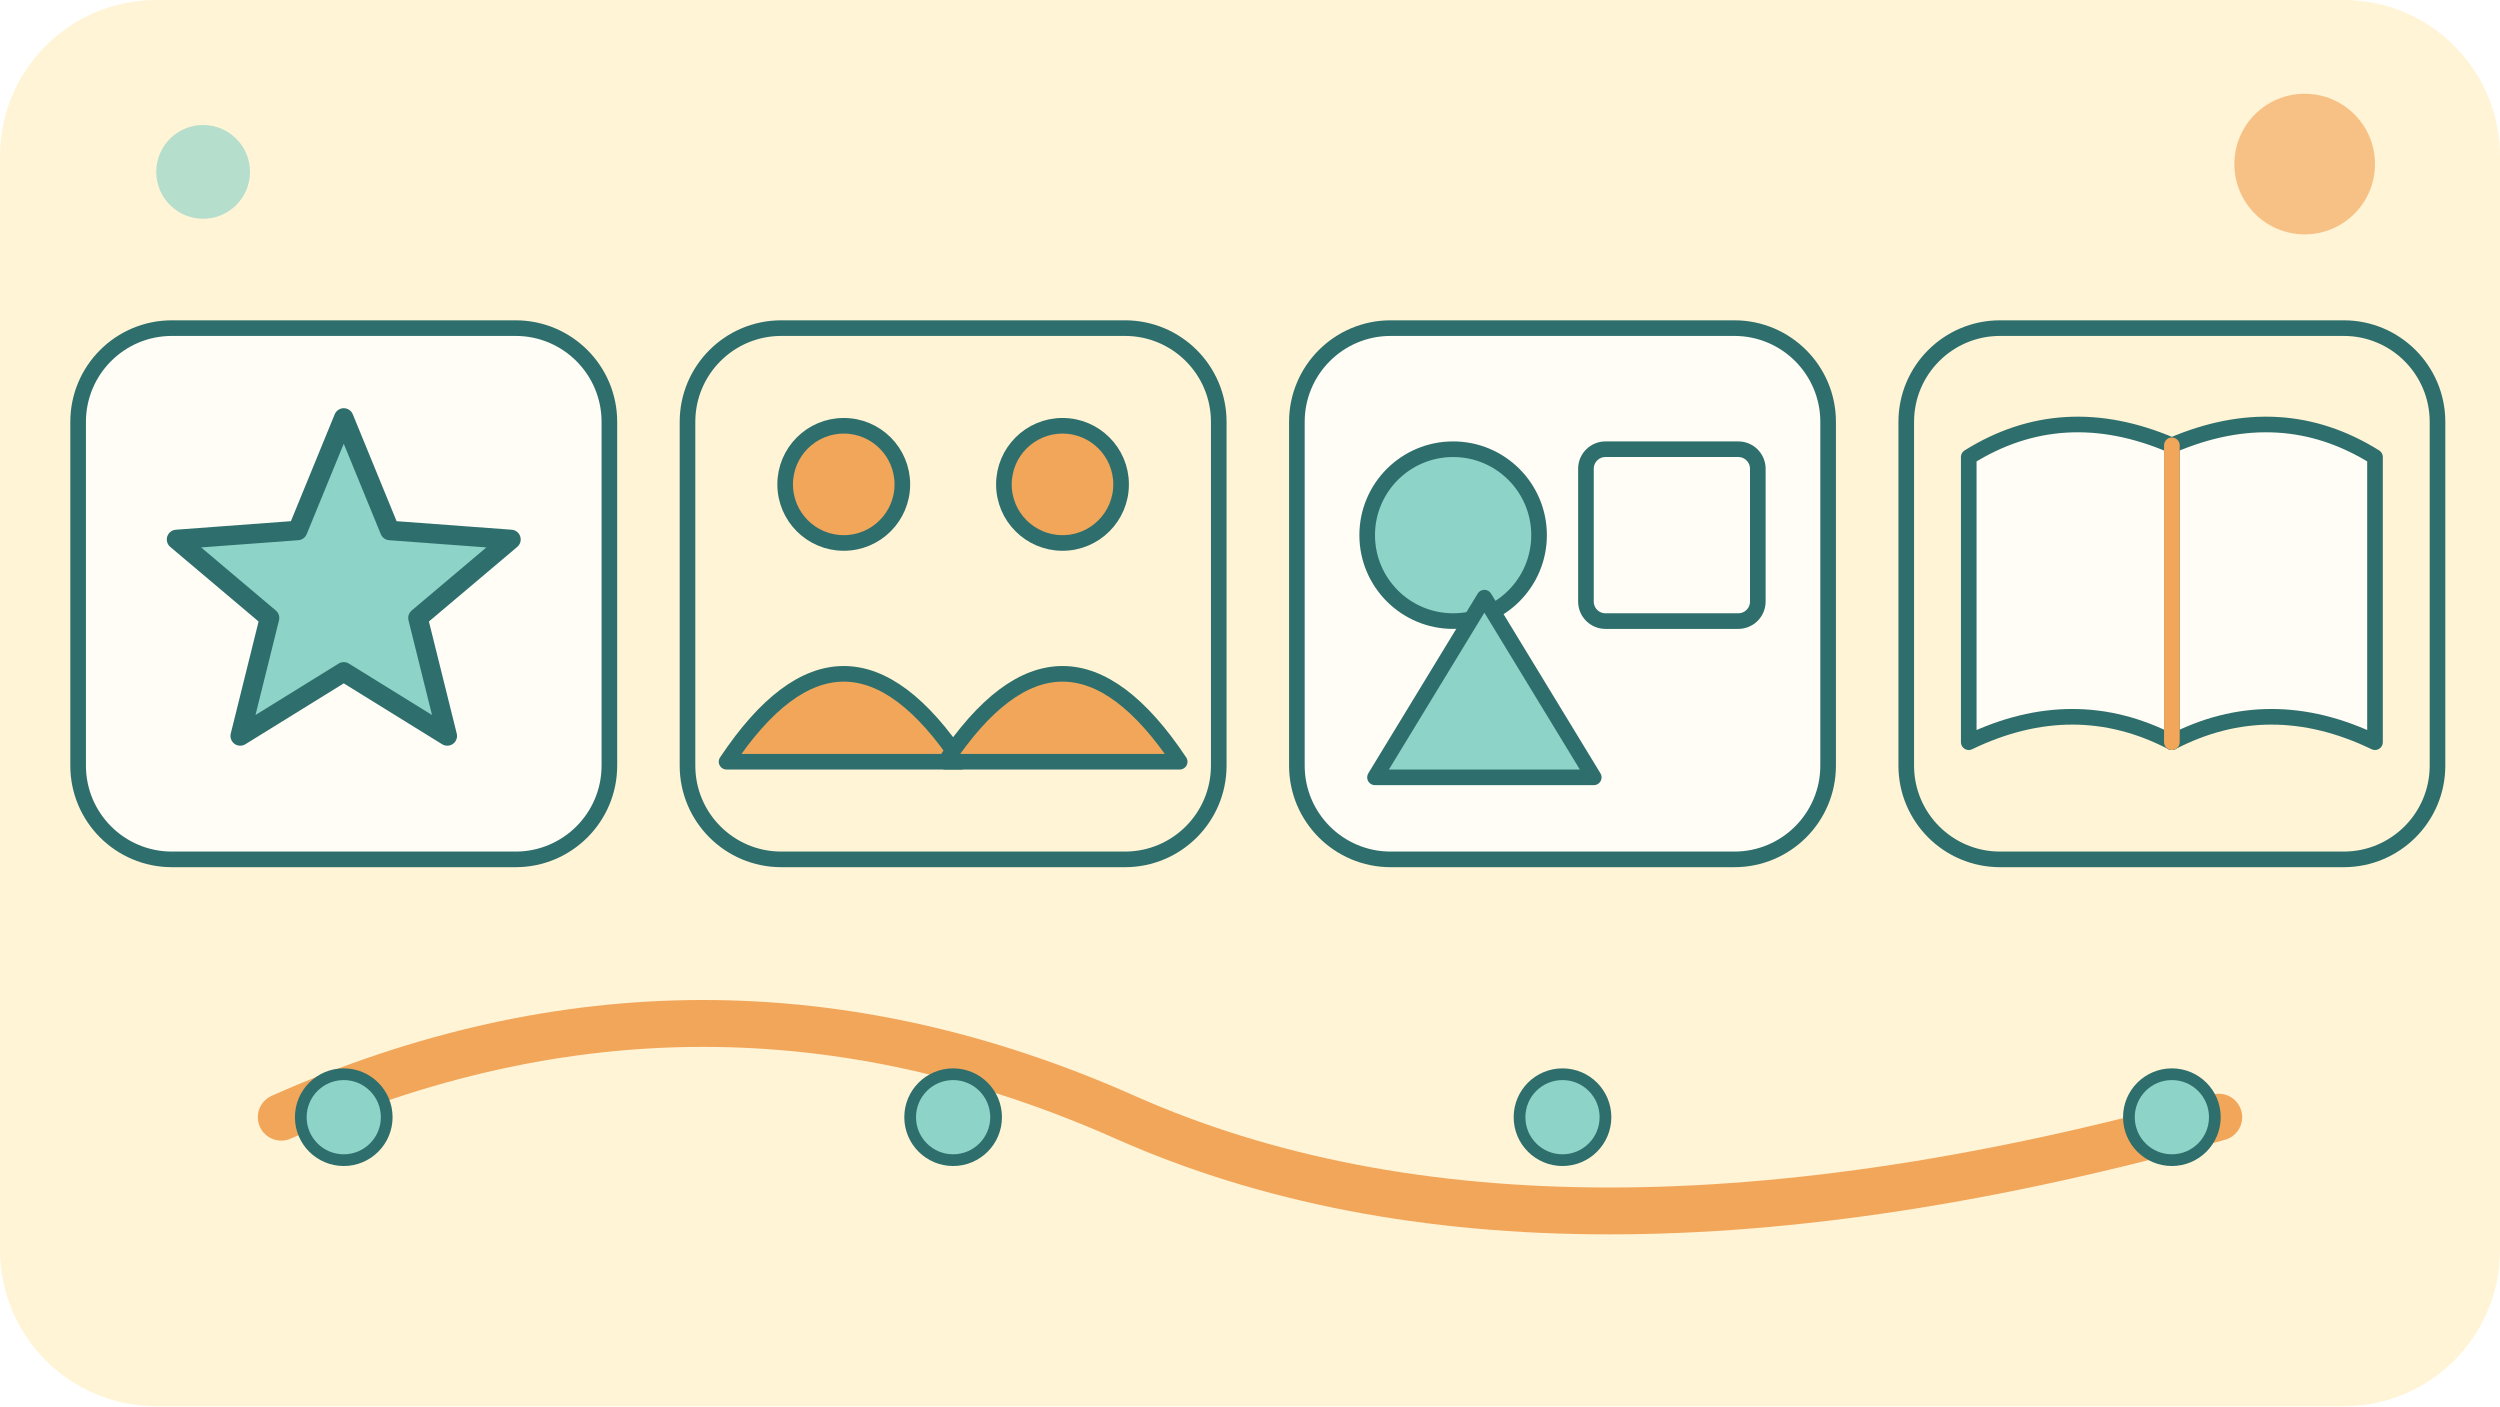
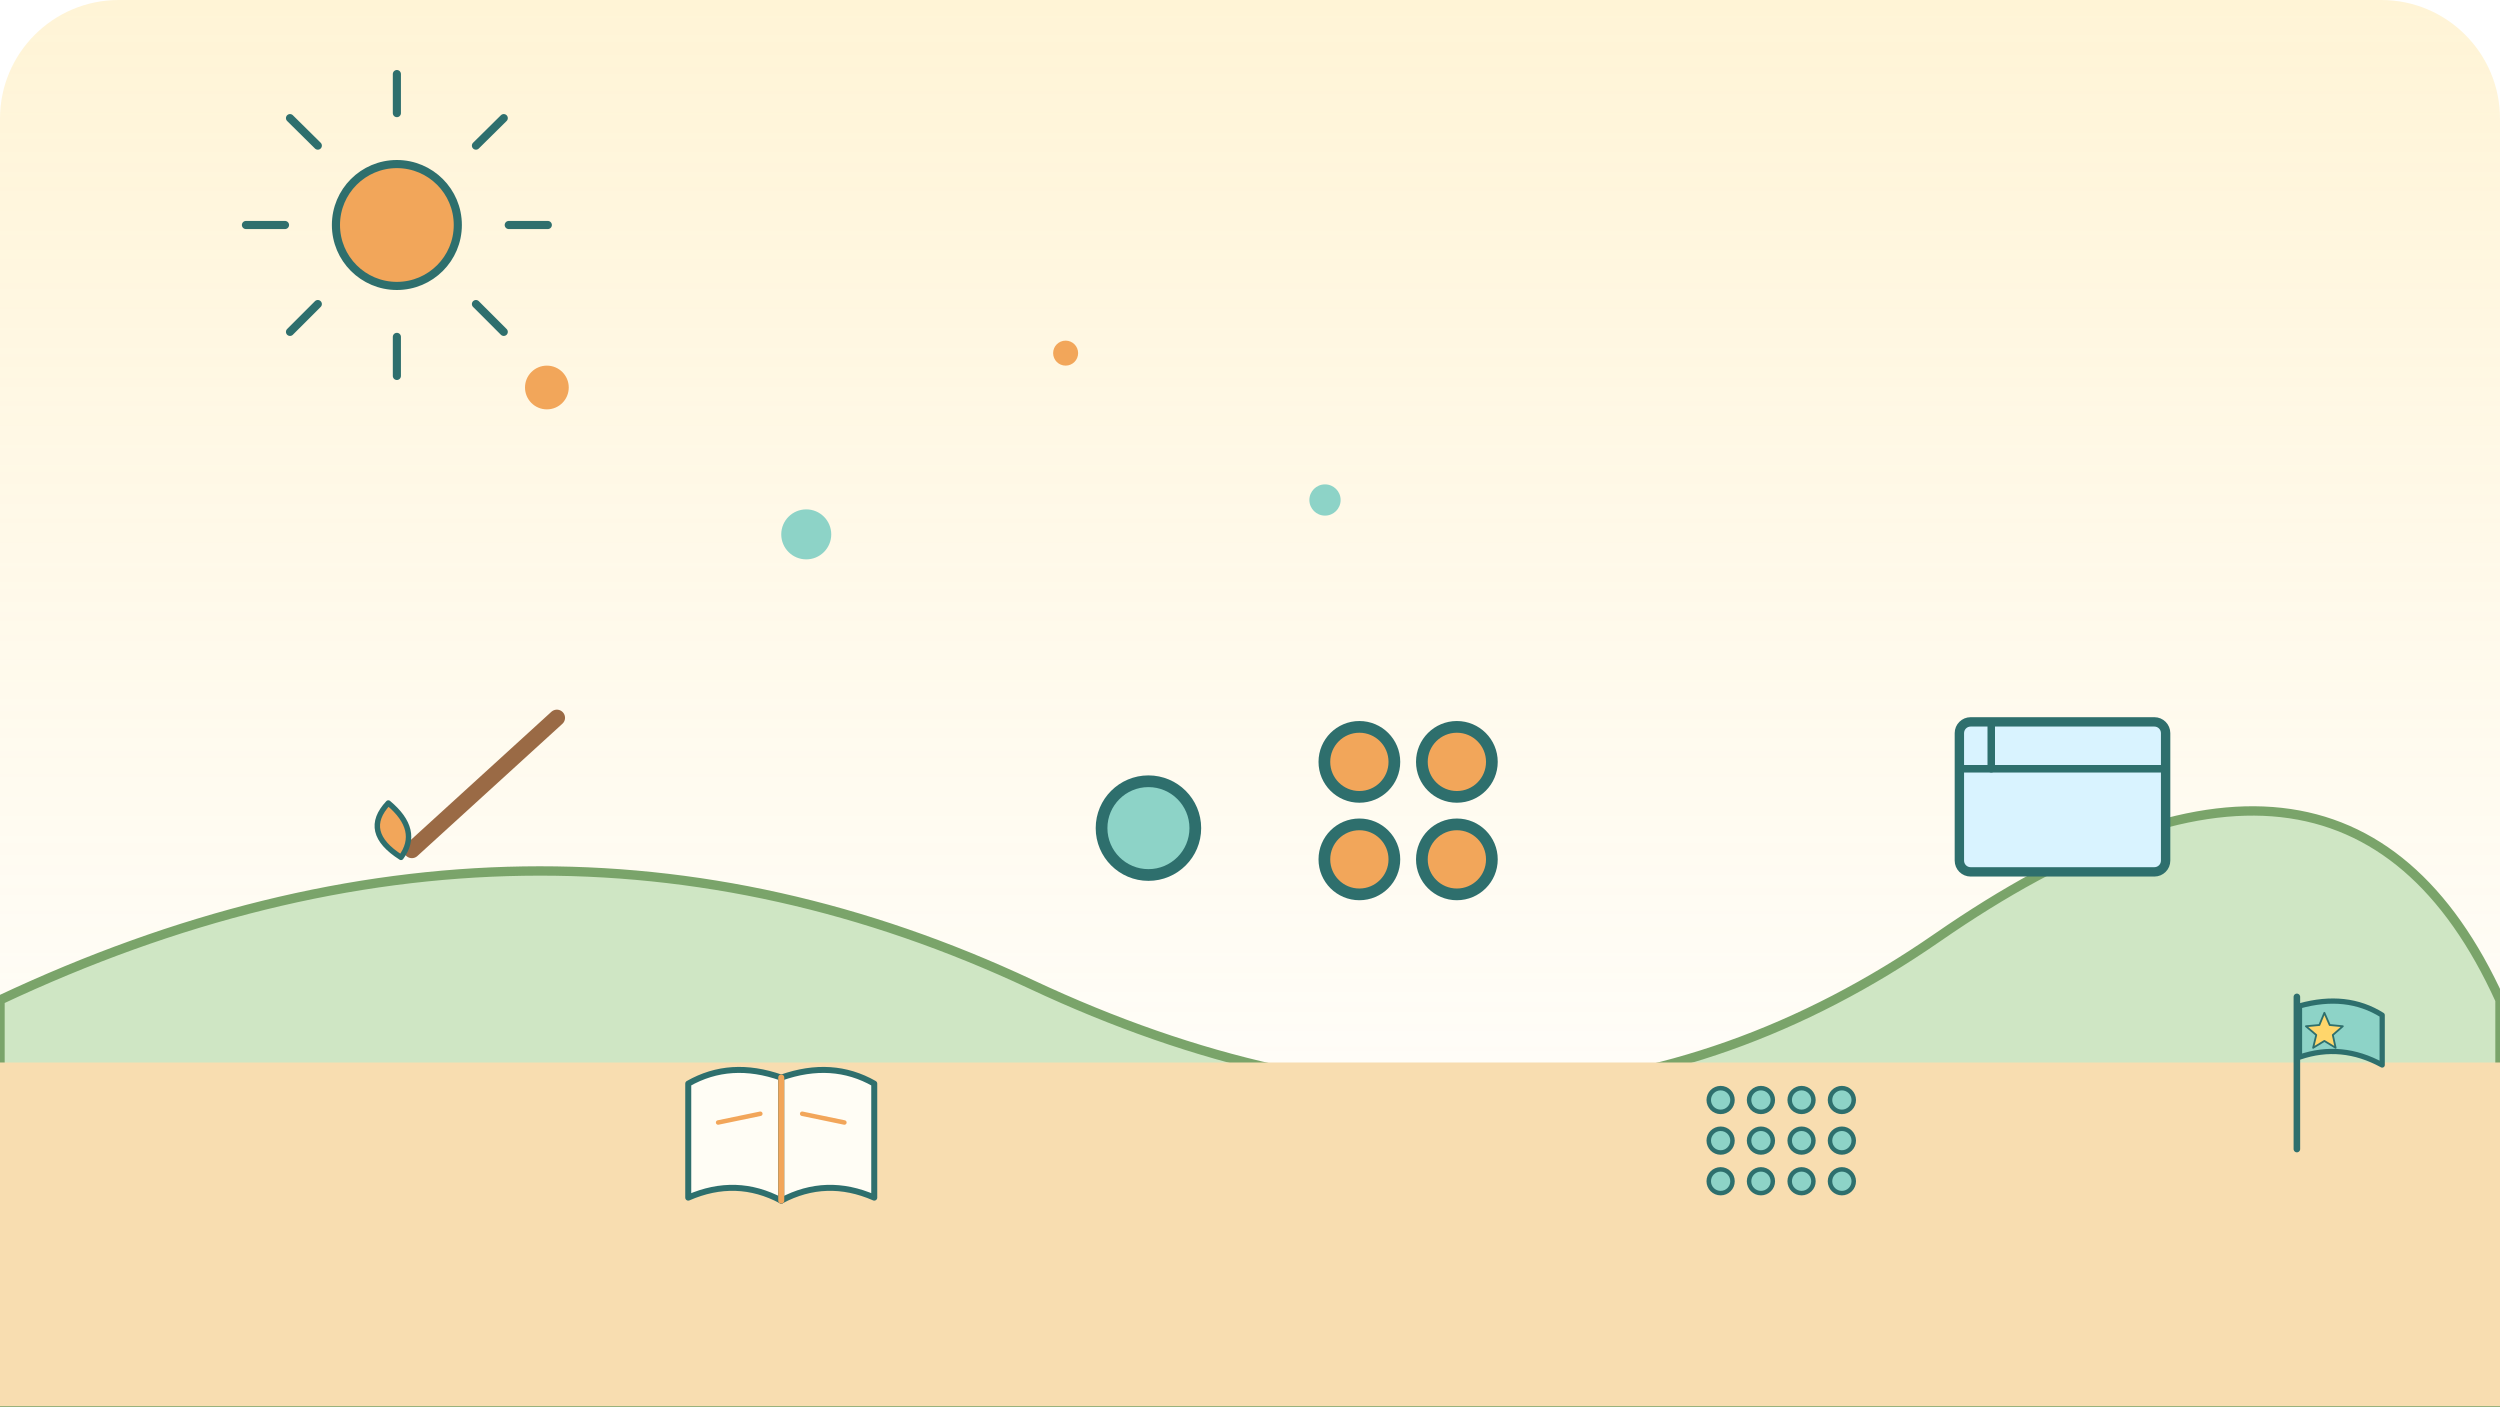
- <svg xmlns="http://www.w3.org/2000/svg" width="640" height="360" viewBox="0 0 640 360" role="img" aria-labelledby="title desc">
-   <rect width="640" height="360" rx="40" fill="#FFF4D6" />
-   <circle cx="590" cy="42" r="18" fill="#F2A65A" opacity="0.65" />
-   <circle cx="52" cy="44" r="12" fill="#8DD3C7" opacity="0.65" />
-   <path d="M72 286 Q180 238 288 286 T568 286" fill="none" stroke="#F2A65A" stroke-width="12" stroke-linejoin="round" stroke-linecap="round" />
-   <circle cx="88" cy="286" r="11" fill="#8DD3C7" stroke="#2E6F6D" stroke-width="3" />
-   <circle cx="244" cy="286" r="11" fill="#8DD3C7" stroke="#2E6F6D" stroke-width="3" />
-   <circle cx="400" cy="286" r="11" fill="#8DD3C7" stroke="#2E6F6D" stroke-width="3" />
-   <circle cx="556" cy="286" r="11" fill="#8DD3C7" stroke="#2E6F6D" stroke-width="3" />
-   <rect x="20" y="84" width="136" height="136" rx="24" fill="#FFFDF5" stroke="#2E6F6D" stroke-width="4" />
-   <polygon points="88.0,107.0 99.8,135.8 130.8,138.1 107.0,158.2 114.5,188.4 88.0,172.0 61.5,188.4 69.0,158.2 45.2,138.1 76.2,135.8" fill="#8DD3C7" stroke="#2E6F6D" stroke-width="5" stroke-linejoin="round" />
-   <rect x="176" y="84" width="136" height="136" rx="24" fill="#FFF4D6" stroke="#2E6F6D" stroke-width="4" />
-   <circle cx="216" cy="124" r="15" fill="#F2A65A" stroke="#2E6F6D" stroke-width="4" />
-   <circle cx="272" cy="124" r="15" fill="#F2A65A" stroke="#2E6F6D" stroke-width="4" />
-   <path d="M186,195 Q216,150 246,195 Z" fill="#F2A65A" stroke="#2E6F6D" stroke-width="4" stroke-linejoin="round" stroke-linecap="round" />
-   <path d="M242,195 Q272,150 302,195 Z" fill="#F2A65A" stroke="#2E6F6D" stroke-width="4" stroke-linejoin="round" stroke-linecap="round" />
-   <rect x="332" y="84" width="136" height="136" rx="24" fill="#FFFDF5" stroke="#2E6F6D" stroke-width="4" />
-   <circle cx="372" cy="137" r="22" fill="#8DD3C7" stroke="#2E6F6D" stroke-width="4" />
-   <rect x="406" y="115" width="44" height="44" rx="5" fill="#FFFDF5" stroke="#2E6F6D" stroke-width="4" />
-   <polygon points="352,199 380,153 408,199" fill="#8DD3C7" stroke="#2E6F6D" stroke-width="4" stroke-linejoin="round" />
-   <rect x="488" y="84" width="136" height="136" rx="24" fill="#FFF4D6" stroke="#2E6F6D" stroke-width="4" />
-   <path d="M556,114 Q528,102 504,117 L504,190 Q531,177 556,190 Z" fill="#FFFDF5" stroke="#2E6F6D" stroke-width="4" stroke-linejoin="round" stroke-linecap="round" />
-   <path d="M556,114 Q584,102 608,117 L608,190 Q581,177 556,190 Z" fill="#FFFDF5" stroke="#2E6F6D" stroke-width="4" stroke-linejoin="round" stroke-linecap="round" />
-   <line x1="556" y1="114" x2="556" y2="190" stroke="#F2A65A" stroke-width="4" stroke-linecap="round" />
+ <svg xmlns="http://www.w3.org/2000/svg" width="800" height="450" viewBox="0 0 800 450" role="img" aria-labelledby="title desc">
+   <defs>
+     <linearGradient id="sky" x1="0" y1="0" x2="0" y2="1">
+       <stop offset="0" stop-color="#FFF4D6" />
+       <stop offset="1" stop-color="#FFFFFF" stop-opacity="0.72" />
+     </linearGradient>
+   </defs>
+   <rect width="800" height="450" rx="38" fill="url(#sky)" />
+   <line x1="127.0" y1="36.2" x2="127.0" y2="23.7" stroke="#2E6F6D" stroke-width="2.6" stroke-linecap="round" />
+   <line x1="152.3" y1="46.6" x2="161.2" y2="37.8" stroke="#2E6F6D" stroke-width="2.6" stroke-linecap="round" />
+   <line x1="162.8" y1="72.0" x2="175.3" y2="72.0" stroke="#2E6F6D" stroke-width="2.6" stroke-linecap="round" />
+   <line x1="152.3" y1="97.3" x2="161.2" y2="106.2" stroke="#2E6F6D" stroke-width="2.6" stroke-linecap="round" />
+   <line x1="127.0" y1="107.8" x2="127.0" y2="120.3" stroke="#2E6F6D" stroke-width="2.6" stroke-linecap="round" />
+   <line x1="101.7" y1="97.3" x2="92.8" y2="106.2" stroke="#2E6F6D" stroke-width="2.6" stroke-linecap="round" />
+   <line x1="91.2" y1="72.0" x2="78.7" y2="72.0" stroke="#2E6F6D" stroke-width="2.6" stroke-linecap="round" />
+   <line x1="101.7" y1="46.6" x2="92.8" y2="37.8" stroke="#2E6F6D" stroke-width="2.6" stroke-linecap="round" />
+   <circle cx="127" cy="72" r="19.5" fill="#F2A65A" stroke="#2E6F6D" stroke-width="2.6" />
+   <path d="M0 320 Q170 240 330 315 T620 300 T800 320 L800 450 L0 450 Z" fill="#CFE6C4" stroke="#7AA46A" stroke-width="3" stroke-linecap="round" stroke-linejoin="round" />
+   <rect x="0" y="340" width="800" height="110" rx="0" fill="#F8DDB0" stroke="none" stroke-width="0" />
+   <circle cx="367.5" cy="265" r="15.0" fill="#8DD3C7" stroke="#2E6F6D" stroke-width="3.75" />
+   <circle cx="435.0" cy="243.8" r="11.2" fill="#F2A65A" stroke="#2E6F6D" stroke-width="3.75" />
+   <circle cx="466.2" cy="243.8" r="11.2" fill="#F2A65A" stroke="#2E6F6D" stroke-width="3.75" />
+   <circle cx="435.0" cy="275.0" r="11.2" fill="#F2A65A" stroke="#2E6F6D" stroke-width="3.75" />
+   <circle cx="466.2" cy="275.0" r="11.2" fill="#F2A65A" stroke="#2E6F6D" stroke-width="3.75" />
+   <line x1="131.8" y1="272.0" x2="178.2" y2="229.7" stroke="#9A6A45" stroke-width="5.22" stroke-linecap="round" />
+   <path d="M128.32,274.36 Q115.56,266.24 124.26,256.96 Q134.7,265.66 128.32,274.36 Z" fill="#F2A65A" stroke="#2E6F6D" stroke-width="1.74" stroke-linecap="round" stroke-linejoin="round" />
+   <rect x="627.0" y="231.0" width="66.0" height="48.0" rx="3.6" fill="#D9F3FF" stroke="#2E6F6D" stroke-width="3.0" />
+   <line x1="627.0" y1="246.0" x2="693.0" y2="246.0" stroke="#2E6F6D" stroke-width="2.4" stroke-linecap="round" />
+   <line x1="637.2" y1="231.0" x2="637.2" y2="246.0" stroke="#2E6F6D" stroke-width="2.4" stroke-linecap="round" />
+   <path d="M250,344.84 Q233.68,339.08 220.24,346.76 L220.24,383.24 Q235.6,376.52 250,384.2 Z" fill="#FFFDF5" stroke="#2E6F6D" stroke-width="1.92" stroke-linecap="round" stroke-linejoin="round" />
+   <path d="M250,344.84 Q266.32,339.08 279.76,346.76 L279.76,383.24 Q264.4,376.52 250,384.2 Z" fill="#FFFDF5" stroke="#2E6F6D" stroke-width="1.92" stroke-linecap="round" stroke-linejoin="round" />
+   <line x1="250" y1="344.8" x2="250" y2="384.2" stroke="#F2A65A" stroke-width="1.92" stroke-linecap="round" />
+   <line x1="229.8" y1="359.2" x2="243.3" y2="356.4" stroke="#F2A65A" stroke-width="1.44" stroke-linecap="round" />
+   <line x1="256.7" y1="356.4" x2="270.2" y2="359.2" stroke="#F2A65A" stroke-width="1.44" stroke-linecap="round" />
+   <circle cx="550.6" cy="352.0" r="3.8" fill="#8DD3C7" stroke="#2E6F6D" stroke-width="1.44" />
+   <circle cx="563.5" cy="352.0" r="3.8" fill="#8DD3C7" stroke="#2E6F6D" stroke-width="1.44" />
+   <circle cx="576.5" cy="352.0" r="3.8" fill="#8DD3C7" stroke="#2E6F6D" stroke-width="1.44" />
+   <circle cx="589.4" cy="352.0" r="3.8" fill="#8DD3C7" stroke="#2E6F6D" stroke-width="1.44" />
+   <circle cx="550.6" cy="365.0" r="3.8" fill="#8DD3C7" stroke="#2E6F6D" stroke-width="1.44" />
+   <circle cx="563.5" cy="365.0" r="3.8" fill="#8DD3C7" stroke="#2E6F6D" stroke-width="1.44" />
+   <circle cx="576.5" cy="365.0" r="3.8" fill="#8DD3C7" stroke="#2E6F6D" stroke-width="1.44" />
+   <circle cx="589.4" cy="365.0" r="3.8" fill="#8DD3C7" stroke="#2E6F6D" stroke-width="1.44" />
+   <circle cx="550.6" cy="378.0" r="3.8" fill="#8DD3C7" stroke="#2E6F6D" stroke-width="1.44" />
+   <circle cx="563.5" cy="378.0" r="3.8" fill="#8DD3C7" stroke="#2E6F6D" stroke-width="1.44" />
+   <circle cx="576.5" cy="378.0" r="3.8" fill="#8DD3C7" stroke="#2E6F6D" stroke-width="1.44" />
+   <circle cx="589.4" cy="378.0" r="3.8" fill="#8DD3C7" stroke="#2E6F6D" stroke-width="1.44" />
+   <circle cx="175" cy="124" r="7" fill="#F2A65A" stroke="none" stroke-width="0" />
+   <circle cx="258" cy="171" r="8" fill="#8DD3C7" stroke="none" stroke-width="0" />
+   <circle cx="341" cy="113" r="4" fill="#F2A65A" stroke="none" stroke-width="0" />
+   <circle cx="424" cy="160" r="5" fill="#8DD3C7" stroke="none" stroke-width="0" />
+   <line x1="735" y1="319.0" x2="735" y2="367.7" stroke="#2E6F6D" stroke-width="2.1" stroke-linecap="round" />
+   <path d="M735.84,321.9 Q750.96,317.7 762.3,324.84 L762.3,340.8 Q749.28,333.66 735.84,338.28 Z" fill="#8DD3C7" stroke="#2E6F6D" stroke-width="1.68" stroke-linecap="round" stroke-linejoin="round" />
+   <polygon points="743.8,324.1 745.5,328.0 749.7,328.4 746.5,331.2 747.4,335.3 743.8,333.1 740.2,335.3 741.2,331.2 737.9,328.4 742.2,328.0" fill="#FFD66B" stroke="#2E6F6D" stroke-width="0.588" stroke-linejoin="round" />
</svg>
